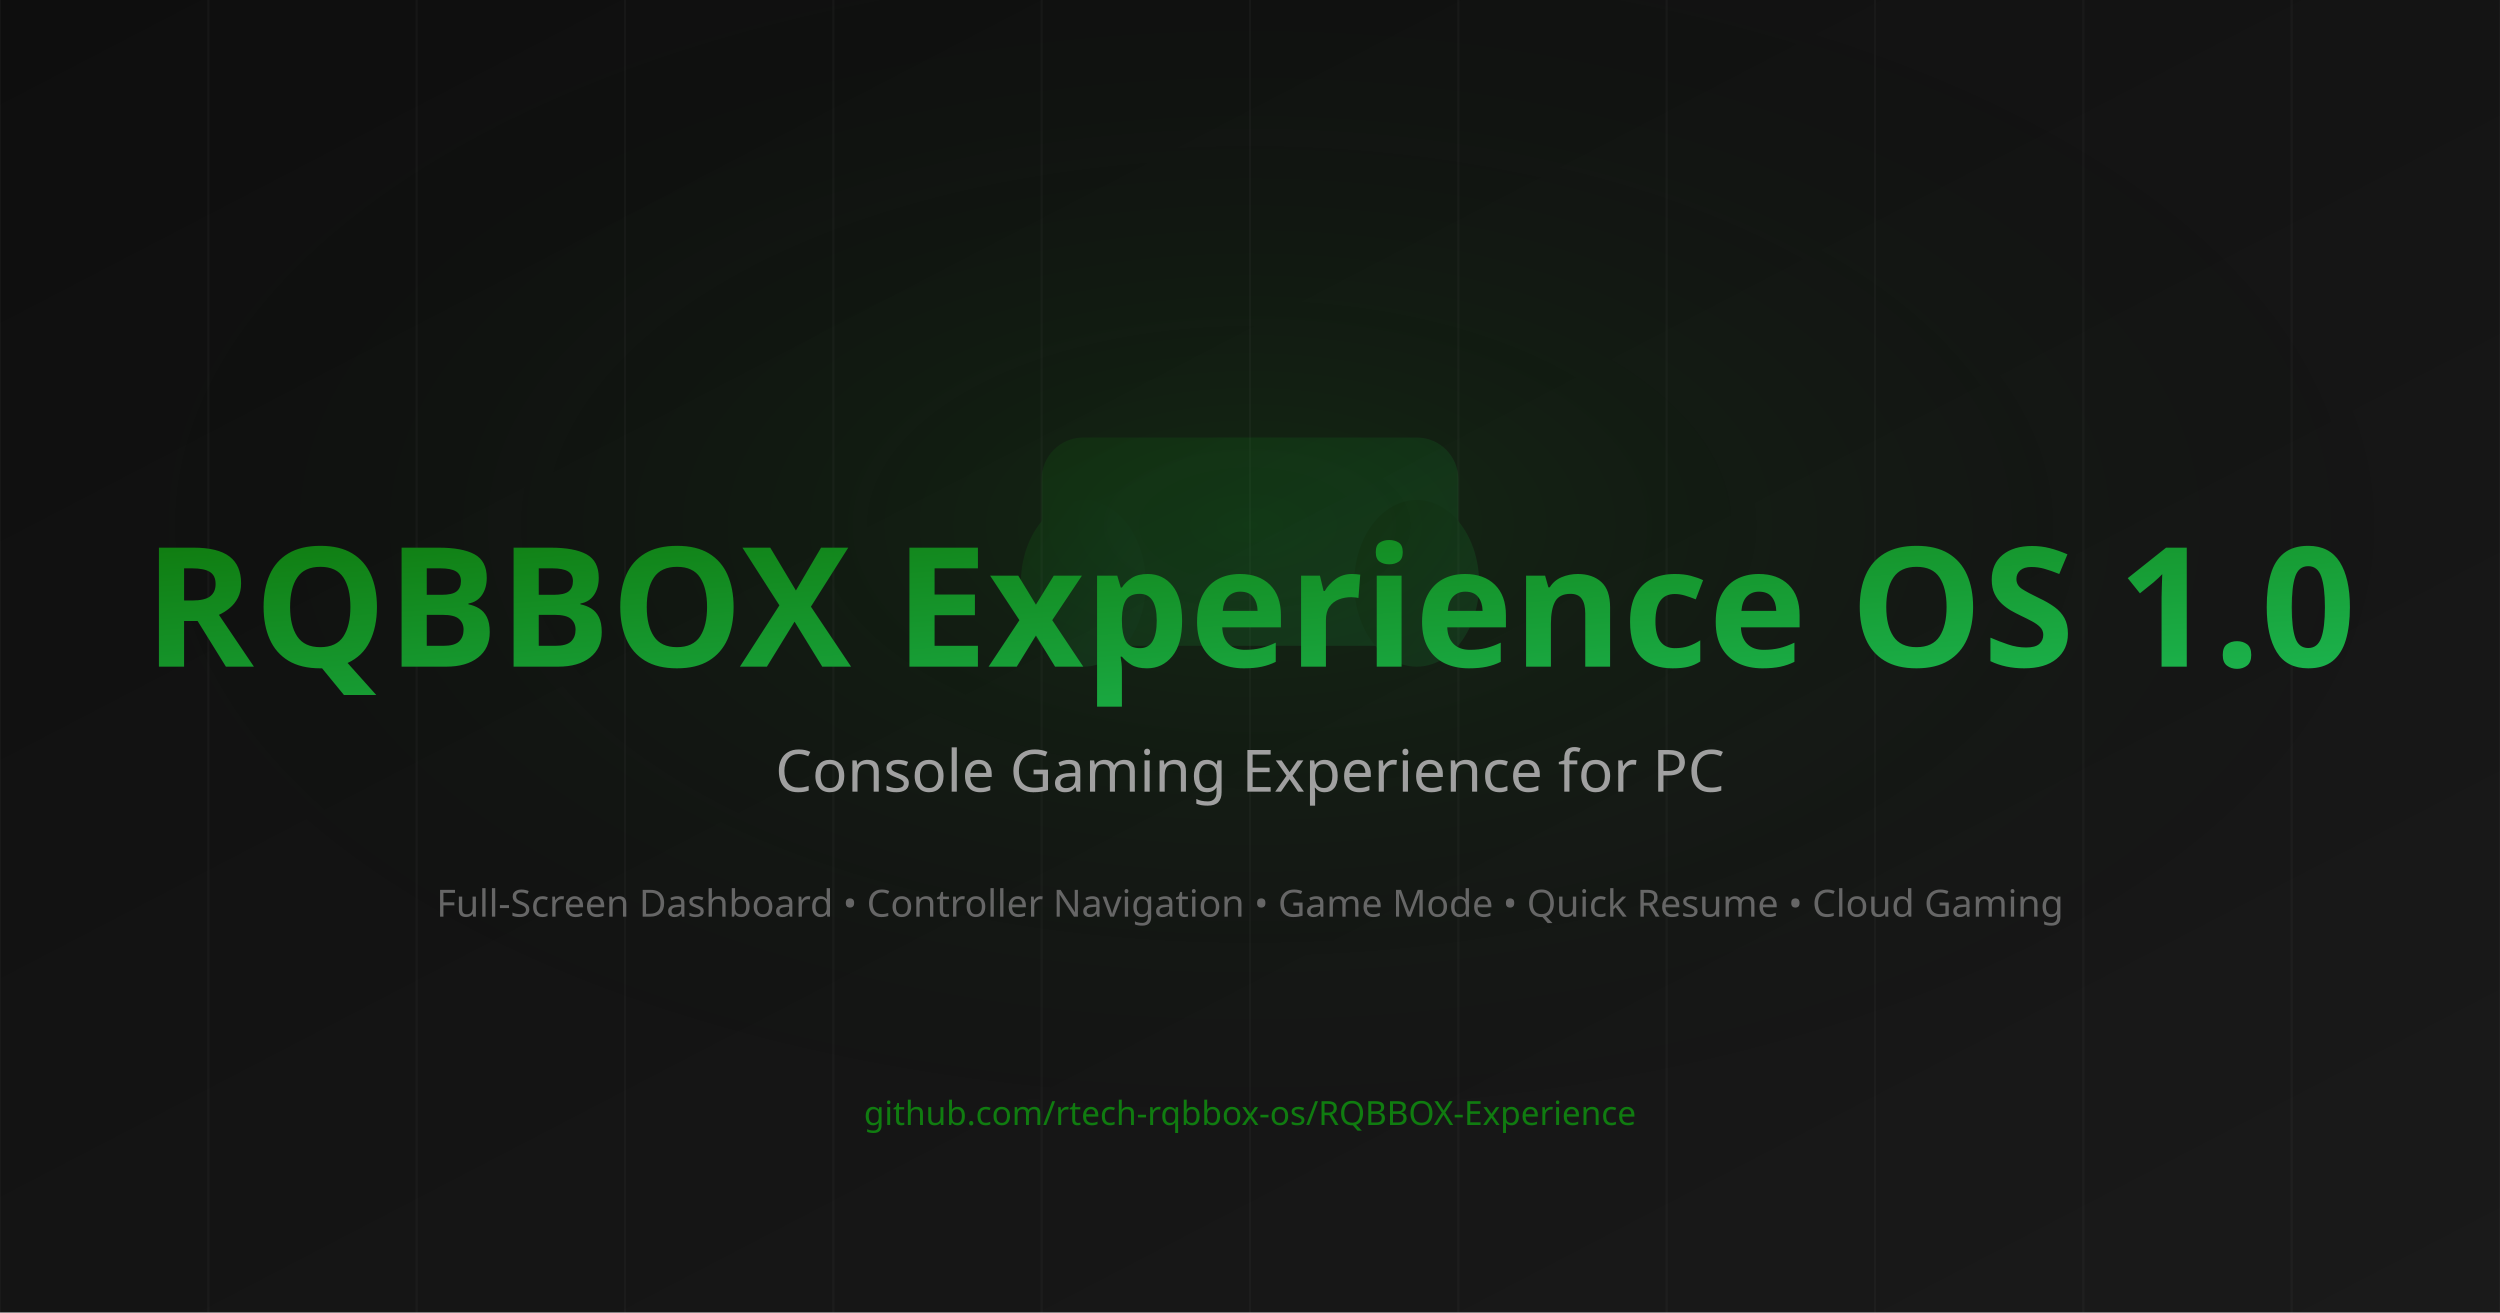
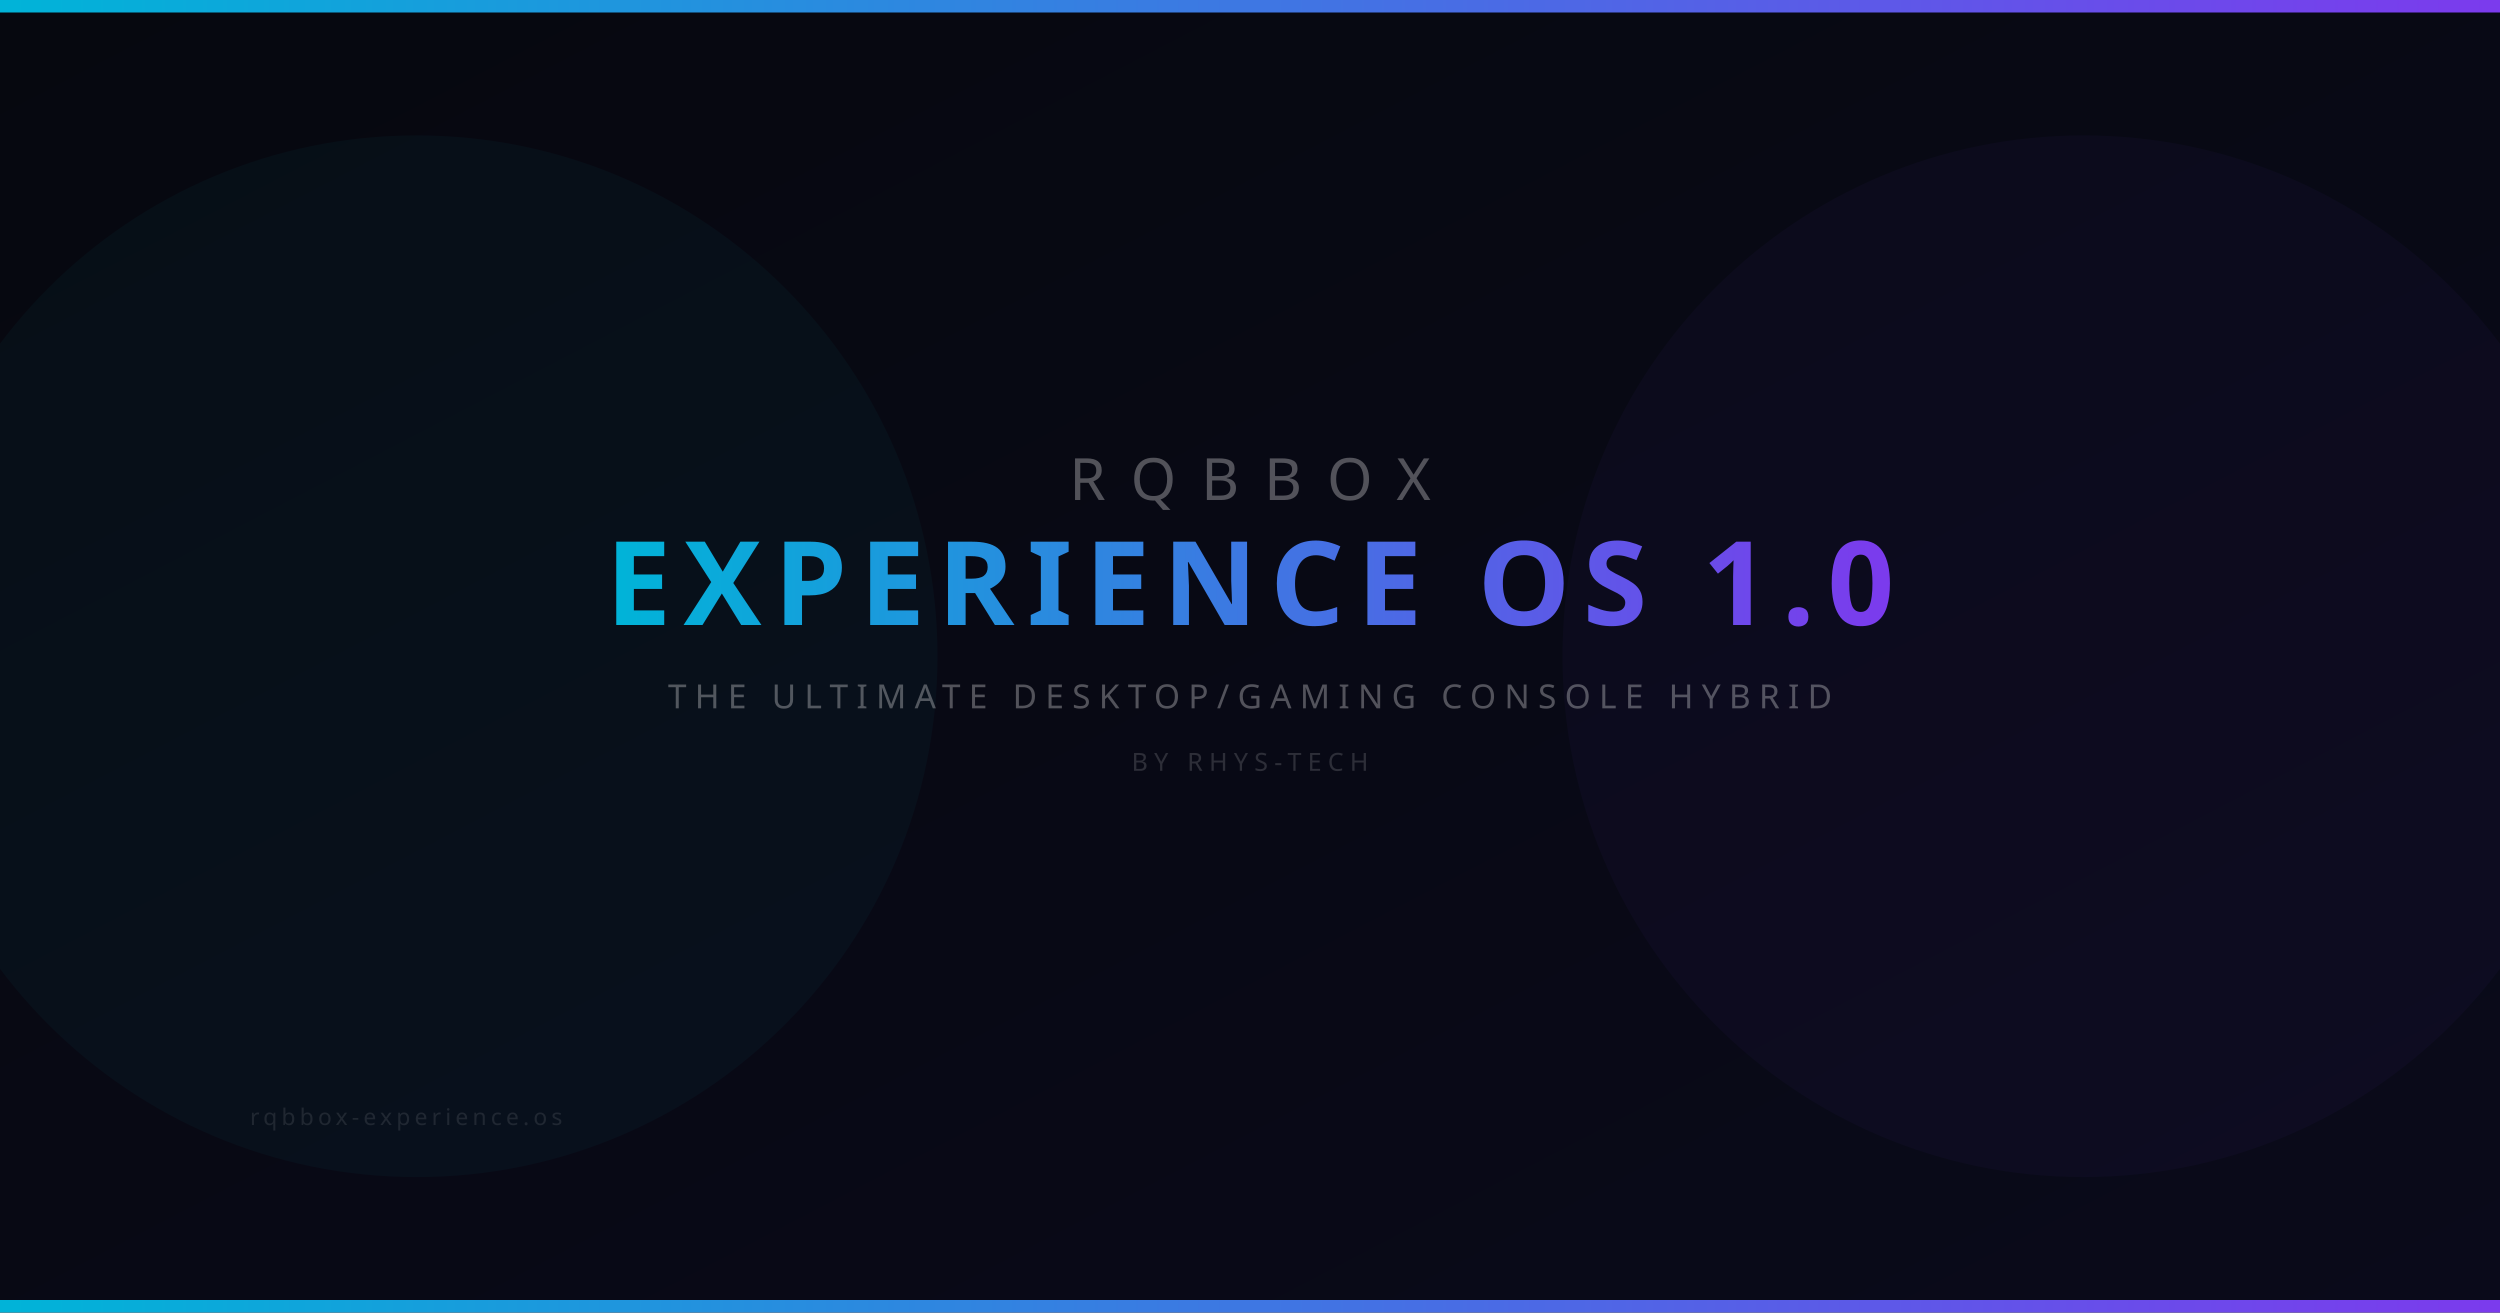
<svg xmlns="http://www.w3.org/2000/svg" viewBox="0 0 1200 630" width="1200" height="630">
  <defs>
    <linearGradient id="bg" x1="0%" y1="0%" x2="100%" y2="100%">
-       <stop offset="0%" style="stop-color:#0e0e0e" />
-       <stop offset="100%" style="stop-color:#1a1a1a" />
+       <stop offset="0%" style="stop-color:#06080f" />
+       <stop offset="100%" style="stop-color:#0a0a1a" />
    </linearGradient>
-     <linearGradient id="green" x1="0%" y1="0%" x2="100%" y2="100%">
-       <stop offset="0%" style="stop-color:#107c10" />
-       <stop offset="100%" style="stop-color:#1db954" />
+     <linearGradient id="accent" x1="0%" y1="0%" x2="100%" y2="0%">
+       <stop offset="0%" style="stop-color:#00b4d8" />
+       <stop offset="100%" style="stop-color:#7c3aed" />
    </linearGradient>
-     <radialGradient id="glow" cx="50%" cy="40%" r="50%">
-       <stop offset="0%" style="stop-color:rgba(16,124,16,0.2)" />
-       <stop offset="100%" style="stop-color:transparent" />
-     </radialGradient>
  </defs>
  <rect width="1200" height="630" fill="url(#bg)" />
-   <rect width="1200" height="630" fill="url(#glow)" />
-   <g opacity="0.03">
-     <line x1="0" y1="0" x2="0" y2="630" stroke="white" stroke-width="1" />
-     <line x1="100" y1="0" x2="100" y2="630" stroke="white" stroke-width="1" />
-     <line x1="200" y1="0" x2="200" y2="630" stroke="white" stroke-width="1" />
-     <line x1="300" y1="0" x2="300" y2="630" stroke="white" stroke-width="1" />
-     <line x1="400" y1="0" x2="400" y2="630" stroke="white" stroke-width="1" />
-     <line x1="500" y1="0" x2="500" y2="630" stroke="white" stroke-width="1" />
-     <line x1="600" y1="0" x2="600" y2="630" stroke="white" stroke-width="1" />
-     <line x1="700" y1="0" x2="700" y2="630" stroke="white" stroke-width="1" />
-     <line x1="800" y1="0" x2="800" y2="630" stroke="white" stroke-width="1" />
-     <line x1="900" y1="0" x2="900" y2="630" stroke="white" stroke-width="1" />
-     <line x1="1000" y1="0" x2="1000" y2="630" stroke="white" stroke-width="1" />
-     <line x1="1100" y1="0" x2="1100" y2="630" stroke="white" stroke-width="1" />
-     <line x1="1200" y1="0" x2="1200" y2="630" stroke="white" stroke-width="1" />
+   <rect x="0" y="0" width="1200" height="6" fill="url(#accent)" />
+   <rect x="0" y="624" width="1200" height="6" fill="url(#accent)" />
+   <circle cx="200" cy="315" r="250" fill="rgba(0,180,216,0.04)" />
+   <circle cx="1000" cy="315" r="250" fill="rgba(124,58,237,0.04)" />
+   <g transform="translate(600,240)">
+     <text text-anchor="middle" font-family="system-ui,sans-serif" font-size="28" font-weight="300" letter-spacing="12" fill="rgba(255,255,255,0.3)">RQBBOX</text>
+     <text y="60" text-anchor="middle" font-family="system-ui,sans-serif" font-size="56" font-weight="800" letter-spacing="6" fill="url(#accent)">EXPERIENCE OS 1.0</text>
+     <text y="100" text-anchor="middle" font-family="system-ui,sans-serif" font-size="16" font-weight="300" letter-spacing="4" fill="rgba(255,255,255,0.3)">THE ULTIMATE DESKTOP/GAMING CONSOLE HYBRID</text>
+     <text y="130" text-anchor="middle" font-family="system-ui,sans-serif" font-size="12" letter-spacing="3" fill="rgba(255,255,255,0.15)">BY RHYS-TECH</text>
  </g>
-   <g transform="translate(500, 180)" opacity="0.15">
-     <rect x="0" y="30" width="200" height="100" rx="20" fill="url(#green)" />
-     <ellipse cx="20" cy="100" rx="30" ry="40" fill="url(#green)" />
-     <ellipse cx="180" cy="100" rx="30" ry="40" fill="url(#green)" />
+   <g transform="translate(120,540)">
+     <text font-family="system-ui,sans-serif" font-size="11" letter-spacing="2" fill="rgba(255,255,255,0.1)">rqbbox-experience.os</text>
  </g>
-   <text x="600" y="320" text-anchor="middle" font-family="Segoe UI, system-ui, sans-serif" font-size="80" font-weight="700" fill="url(#green)">RQBBOX Experience OS 1.0</text>
-   <text x="600" y="380" text-anchor="middle" font-family="Segoe UI, system-ui, sans-serif" font-size="28" fill="#a0a0a0">Console Gaming Experience for PC</text>
-   <text x="600" y="440" text-anchor="middle" font-family="Segoe UI, system-ui, sans-serif" font-size="18" fill="#666">
-     Full-Screen Dashboard • Controller Navigation • Game Mode • Quick Resume • Cloud Gaming
-   </text>
-   <text x="600" y="540" text-anchor="middle" font-family="Segoe UI, system-ui, sans-serif" font-size="16" fill="#107c10">
-     github.com/rtech-rqbbox-os/RQBBOX-Experience
-   </text>
</svg>
